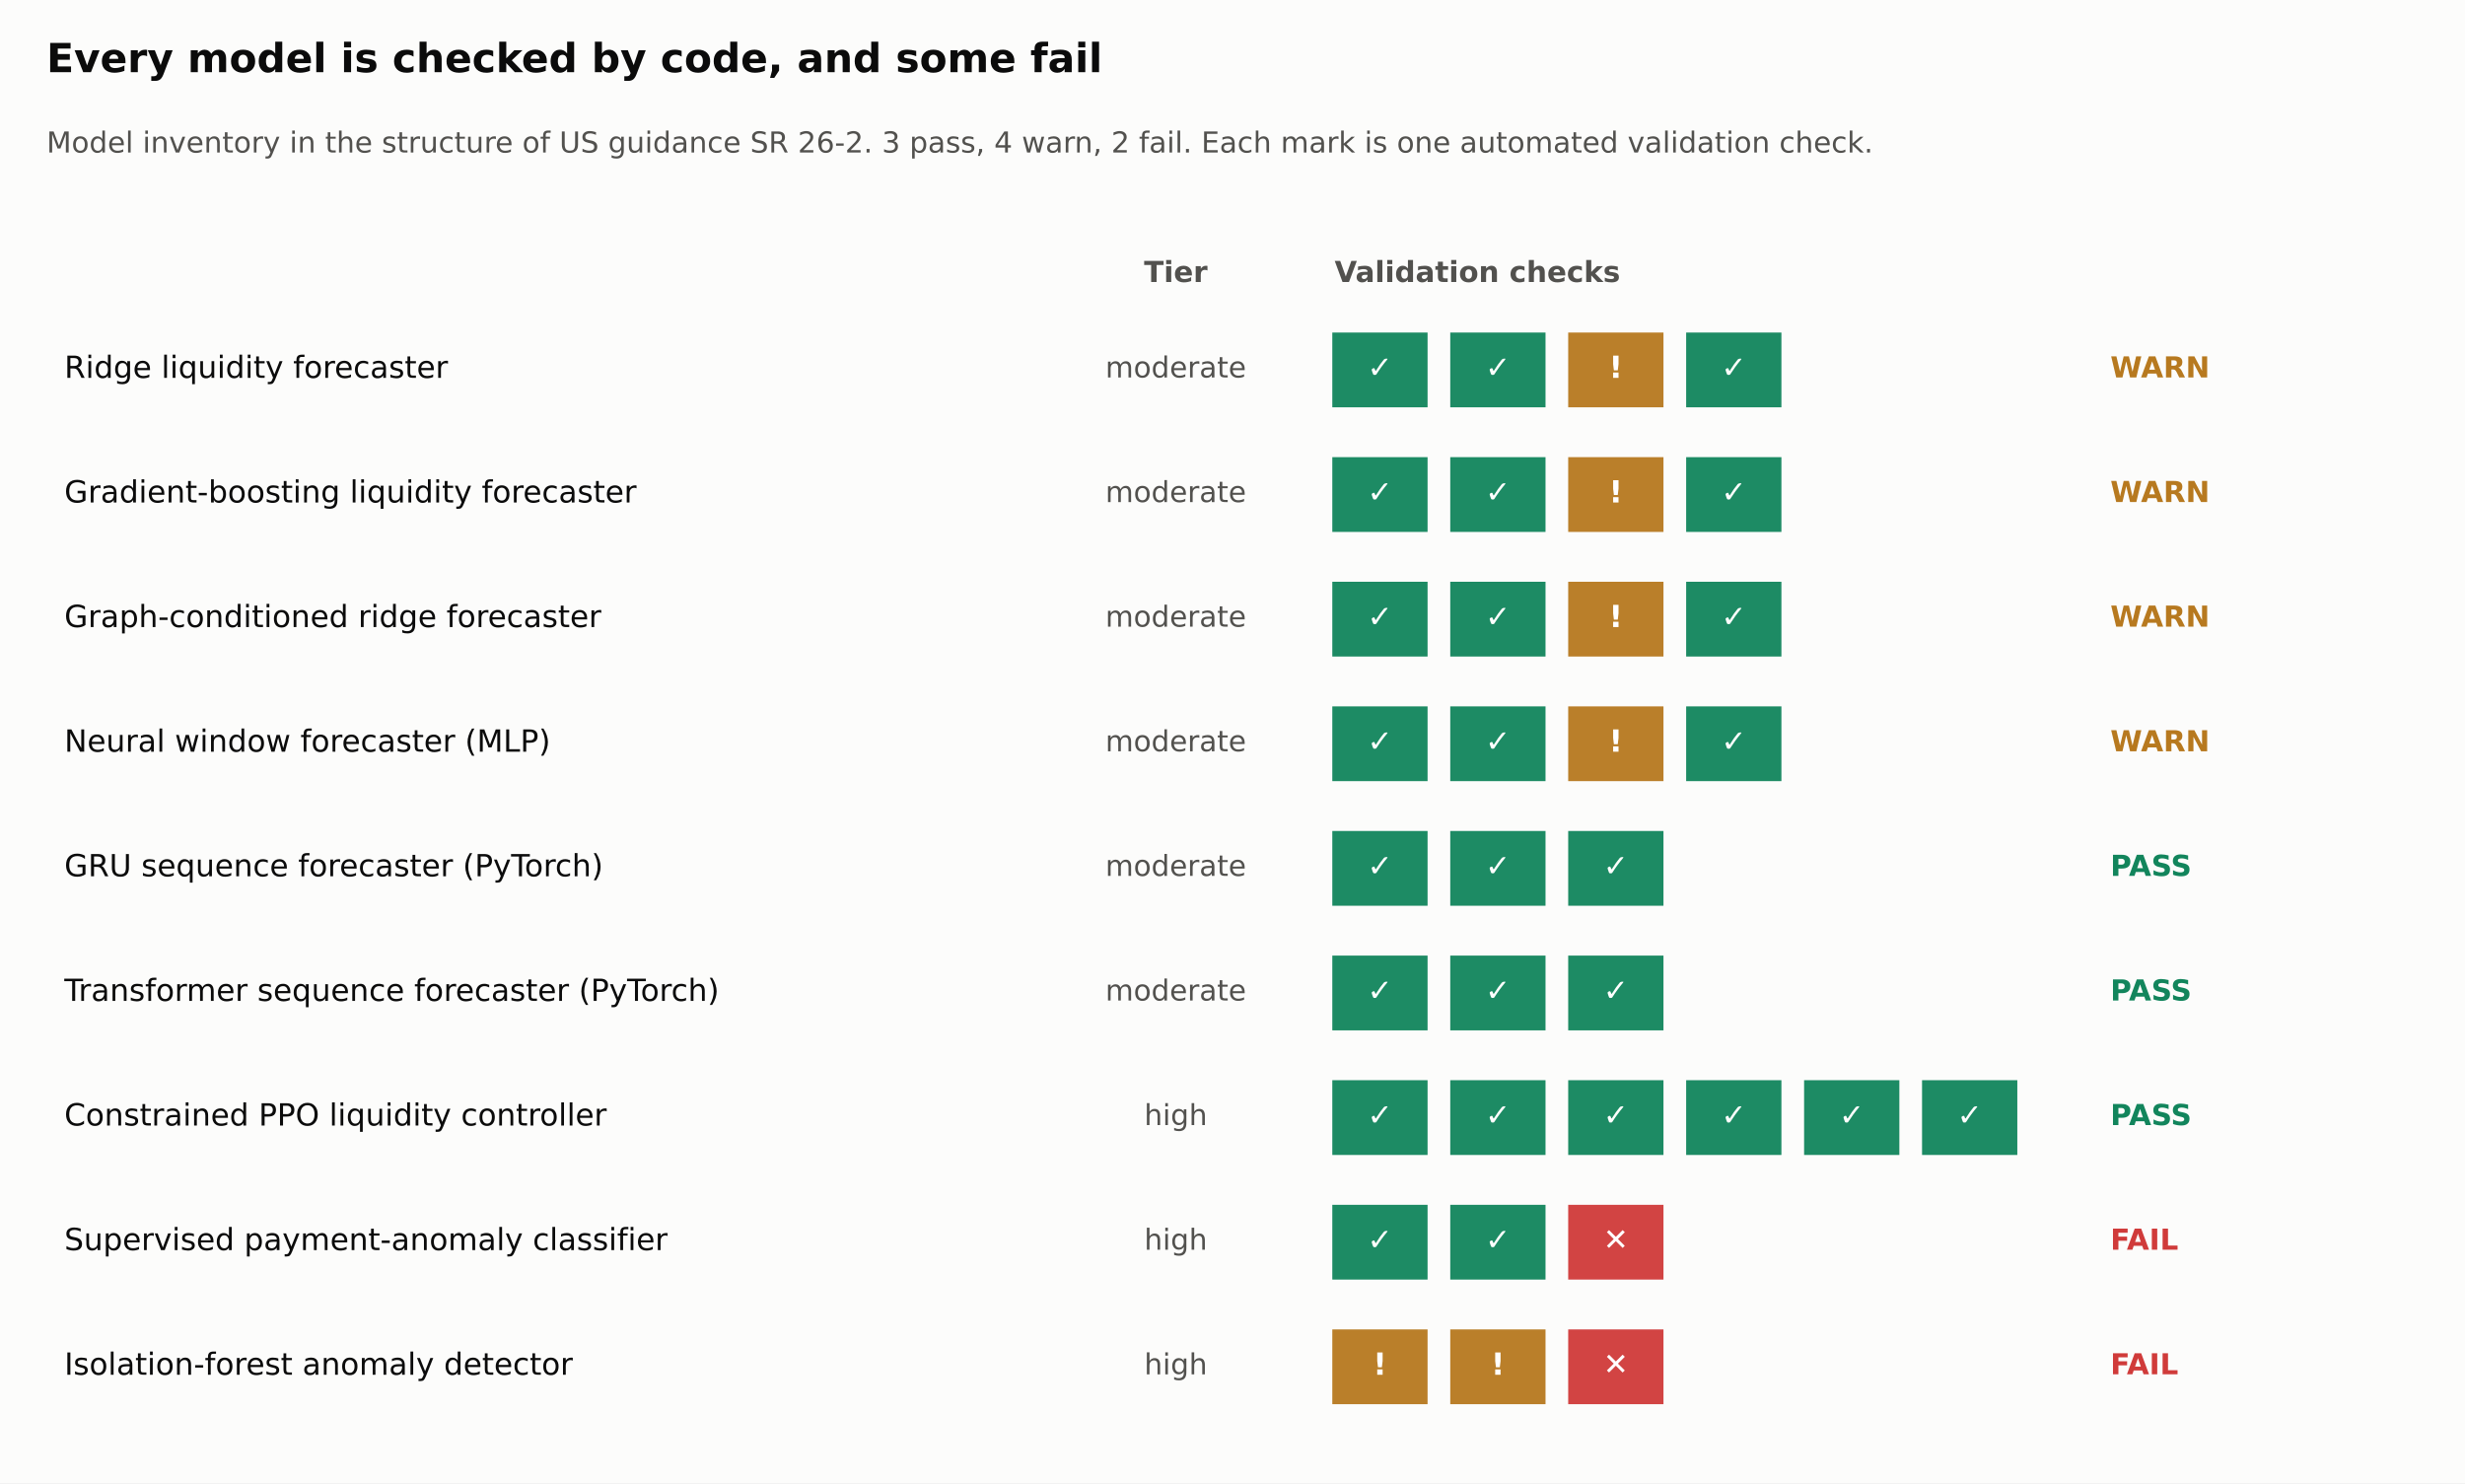
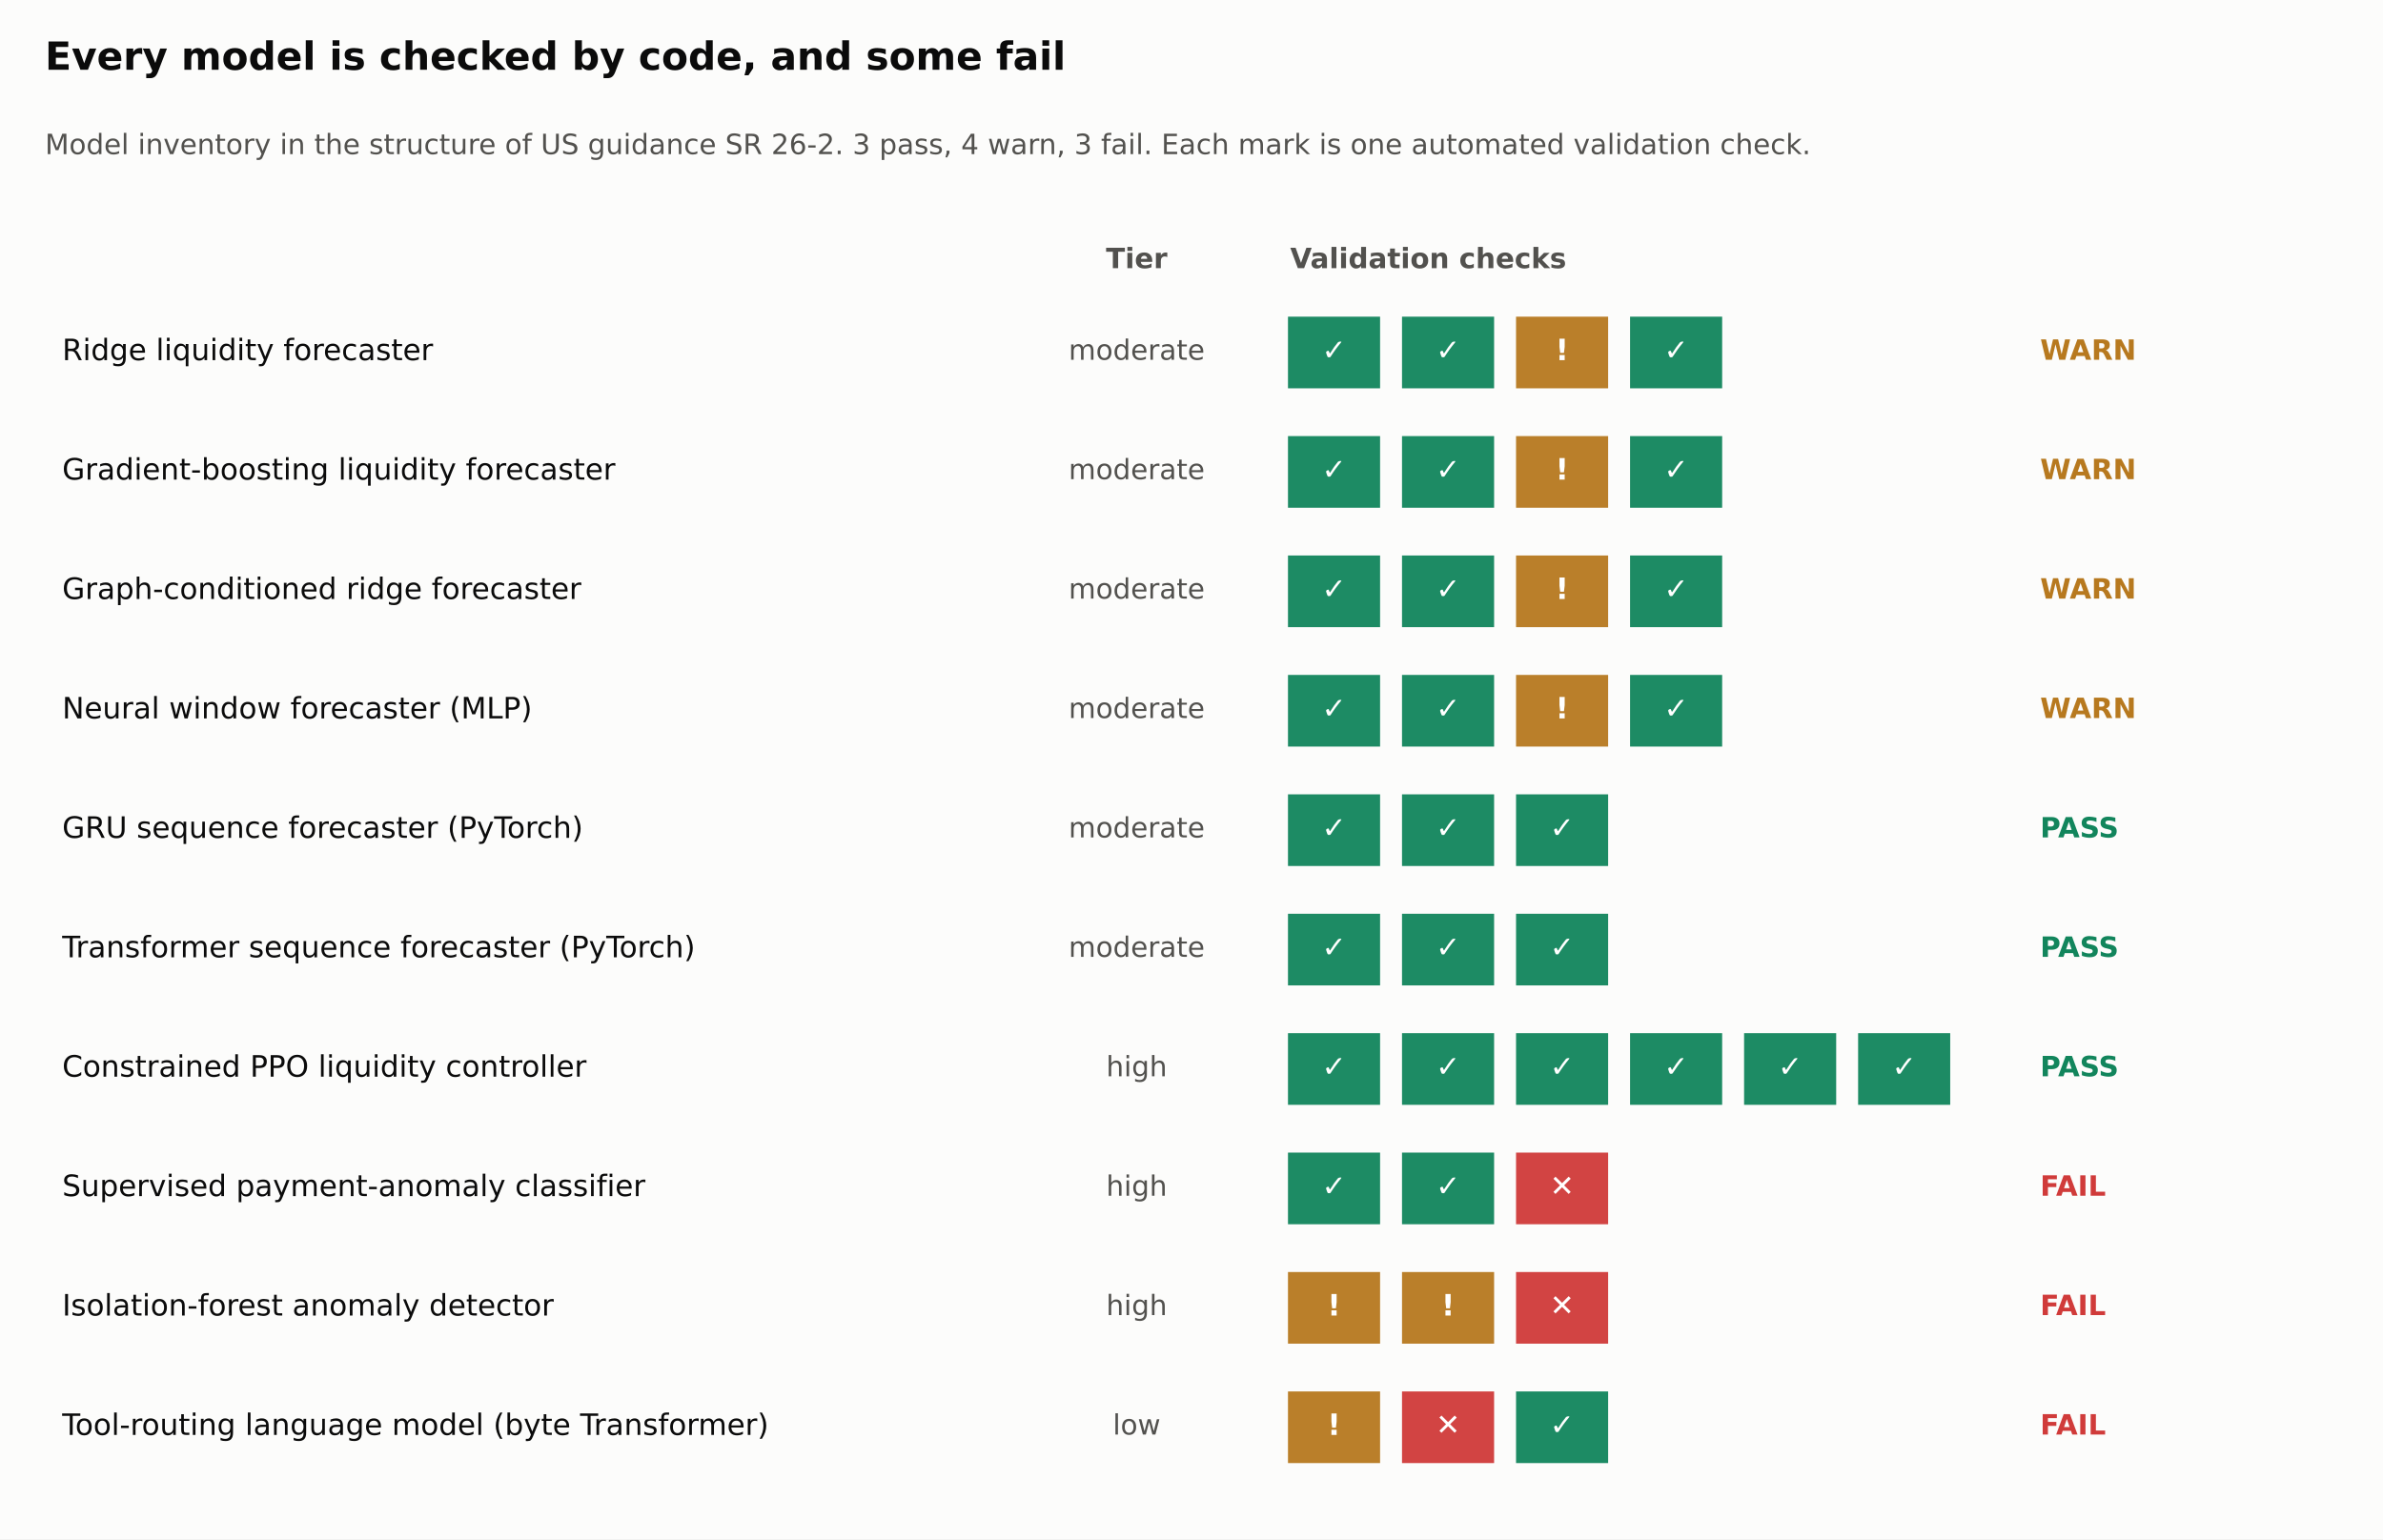
- <svg xmlns="http://www.w3.org/2000/svg" width="766.8pt" height="461.376pt" viewBox="0 0 766.8 461.376" version="1.1">
+ <svg xmlns="http://www.w3.org/2000/svg" width="766.8pt" height="495.396pt" viewBox="0 0 766.8 495.396" version="1.1">
  <defs>
    <style type="text/css">*{stroke-linejoin: round; stroke-linecap: butt}</style>
  </defs>
  <g id="figure_1">
    <g id="patch_1">
-       <path d="M 0 461.376  L 766.8 461.376  L 766.8 0  L 0 0  z " style="fill: #fcfcfb" />
+       <path d="M 0 495.396  L 766.8 495.396  L 766.8 0  L 0 0  z " style="fill: #fcfcfb" />
    </g>
    <g id="axes_1">
      <g id="patch_2">
-         <path d="M 12.96 448.416  L 753.84 448.416  L 753.84 72.432  L 12.96 72.432  z " style="fill: #fcfcfb" />
+         <path d="M 12.96 482.436  L 753.84 482.436  L 753.84 71.172  L 12.96 71.172  z " style="fill: #fcfcfb" />
      </g>
      <g id="matplotlib.axis_1" />
      <g id="matplotlib.axis_2" />
      <g id="patch_3">
-         <path d="M 414.446 126.698  L 444.082 126.698  L 444.082 103.441  L 414.446 103.441  z " clip-path="url(#pe5a7244920)" style="fill: #12855c; opacity: 0.95" />
+         <path d="M 414.446 124.982  L 444.082 124.982  L 444.082 101.921  L 414.446 101.921  z " clip-path="url(#pa72270aed4)" style="fill: #12855c; opacity: 0.95" />
      </g>
      <g id="patch_4">
-         <path d="M 451.138 126.698  L 480.773 126.698  L 480.773 103.441  L 451.138 103.441  z " clip-path="url(#pe5a7244920)" style="fill: #12855c; opacity: 0.95" />
+         <path d="M 451.138 124.982  L 480.773 124.982  L 480.773 101.921  L 451.138 101.921  z " clip-path="url(#pa72270aed4)" style="fill: #12855c; opacity: 0.95" />
      </g>
      <g id="patch_5">
-         <path d="M 487.829 126.698  L 517.464 126.698  L 517.464 103.441  L 487.829 103.441  z " clip-path="url(#pe5a7244920)" style="fill: #b7791f; opacity: 0.95" />
+         <path d="M 487.829 124.982  L 517.464 124.982  L 517.464 101.921  L 487.829 101.921  z " clip-path="url(#pa72270aed4)" style="fill: #b7791f; opacity: 0.95" />
      </g>
      <g id="patch_6">
-         <path d="M 524.52 126.698  L 554.155 126.698  L 554.155 103.441  L 524.52 103.441  z " clip-path="url(#pe5a7244920)" style="fill: #12855c; opacity: 0.95" />
+         <path d="M 524.52 124.982  L 554.155 124.982  L 554.155 101.921  L 524.52 101.921  z " clip-path="url(#pa72270aed4)" style="fill: #12855c; opacity: 0.95" />
      </g>
      <g id="patch_7">
-         <path d="M 414.446 165.459  L 444.082 165.459  L 444.082 142.202  L 414.446 142.202  z " clip-path="url(#pe5a7244920)" style="fill: #12855c; opacity: 0.95" />
+         <path d="M 414.446 163.418  L 444.082 163.418  L 444.082 140.357  L 414.446 140.357  z " clip-path="url(#pa72270aed4)" style="fill: #12855c; opacity: 0.95" />
      </g>
      <g id="patch_8">
-         <path d="M 451.138 165.459  L 480.773 165.459  L 480.773 142.202  L 451.138 142.202  z " clip-path="url(#pe5a7244920)" style="fill: #12855c; opacity: 0.95" />
+         <path d="M 451.138 163.418  L 480.773 163.418  L 480.773 140.357  L 451.138 140.357  z " clip-path="url(#pa72270aed4)" style="fill: #12855c; opacity: 0.95" />
      </g>
      <g id="patch_9">
-         <path d="M 487.829 165.459  L 517.464 165.459  L 517.464 142.202  L 487.829 142.202  z " clip-path="url(#pe5a7244920)" style="fill: #b7791f; opacity: 0.95" />
+         <path d="M 487.829 163.418  L 517.464 163.418  L 517.464 140.357  L 487.829 140.357  z " clip-path="url(#pa72270aed4)" style="fill: #b7791f; opacity: 0.95" />
      </g>
      <g id="patch_10">
-         <path d="M 524.52 165.459  L 554.155 165.459  L 554.155 142.202  L 524.52 142.202  z " clip-path="url(#pe5a7244920)" style="fill: #12855c; opacity: 0.95" />
+         <path d="M 524.52 163.418  L 554.155 163.418  L 554.155 140.357  L 524.52 140.357  z " clip-path="url(#pa72270aed4)" style="fill: #12855c; opacity: 0.95" />
      </g>
      <g id="patch_11">
-         <path d="M 414.446 204.22  L 444.082 204.22  L 444.082 180.963  L 414.446 180.963  z " clip-path="url(#pe5a7244920)" style="fill: #12855c; opacity: 0.95" />
+         <path d="M 414.446 201.854  L 444.082 201.854  L 444.082 178.792  L 414.446 178.792  z " clip-path="url(#pa72270aed4)" style="fill: #12855c; opacity: 0.95" />
      </g>
      <g id="patch_12">
-         <path d="M 451.138 204.22  L 480.773 204.22  L 480.773 180.963  L 451.138 180.963  z " clip-path="url(#pe5a7244920)" style="fill: #12855c; opacity: 0.95" />
+         <path d="M 451.138 201.854  L 480.773 201.854  L 480.773 178.792  L 451.138 178.792  z " clip-path="url(#pa72270aed4)" style="fill: #12855c; opacity: 0.95" />
      </g>
      <g id="patch_13">
-         <path d="M 487.829 204.22  L 517.464 204.22  L 517.464 180.963  L 487.829 180.963  z " clip-path="url(#pe5a7244920)" style="fill: #b7791f; opacity: 0.95" />
+         <path d="M 487.829 201.854  L 517.464 201.854  L 517.464 178.792  L 487.829 178.792  z " clip-path="url(#pa72270aed4)" style="fill: #b7791f; opacity: 0.95" />
      </g>
      <g id="patch_14">
-         <path d="M 524.52 204.22  L 554.155 204.22  L 554.155 180.963  L 524.52 180.963  z " clip-path="url(#pe5a7244920)" style="fill: #12855c; opacity: 0.95" />
+         <path d="M 524.52 201.854  L 554.155 201.854  L 554.155 178.792  L 524.52 178.792  z " clip-path="url(#pa72270aed4)" style="fill: #12855c; opacity: 0.95" />
      </g>
      <g id="patch_15">
-         <path d="M 414.446 242.981  L 444.082 242.981  L 444.082 219.725  L 414.446 219.725  z " clip-path="url(#pe5a7244920)" style="fill: #12855c; opacity: 0.95" />
+         <path d="M 414.446 240.29  L 444.082 240.29  L 444.082 217.228  L 414.446 217.228  z " clip-path="url(#pa72270aed4)" style="fill: #12855c; opacity: 0.95" />
      </g>
      <g id="patch_16">
-         <path d="M 451.138 242.981  L 480.773 242.981  L 480.773 219.725  L 451.138 219.725  z " clip-path="url(#pe5a7244920)" style="fill: #12855c; opacity: 0.95" />
+         <path d="M 451.138 240.29  L 480.773 240.29  L 480.773 217.228  L 451.138 217.228  z " clip-path="url(#pa72270aed4)" style="fill: #12855c; opacity: 0.95" />
      </g>
      <g id="patch_17">
-         <path d="M 487.829 242.981  L 517.464 242.981  L 517.464 219.725  L 487.829 219.725  z " clip-path="url(#pe5a7244920)" style="fill: #b7791f; opacity: 0.95" />
+         <path d="M 487.829 240.29  L 517.464 240.29  L 517.464 217.228  L 487.829 217.228  z " clip-path="url(#pa72270aed4)" style="fill: #b7791f; opacity: 0.95" />
      </g>
      <g id="patch_18">
-         <path d="M 524.52 242.981  L 554.155 242.981  L 554.155 219.725  L 524.52 219.725  z " clip-path="url(#pe5a7244920)" style="fill: #12855c; opacity: 0.95" />
+         <path d="M 524.52 240.29  L 554.155 240.29  L 554.155 217.228  L 524.52 217.228  z " clip-path="url(#pa72270aed4)" style="fill: #12855c; opacity: 0.95" />
      </g>
      <g id="patch_19">
-         <path d="M 414.446 281.743  L 444.082 281.743  L 444.082 258.486  L 414.446 258.486  z " clip-path="url(#pe5a7244920)" style="fill: #12855c; opacity: 0.95" />
+         <path d="M 414.446 278.726  L 444.082 278.726  L 444.082 255.664  L 414.446 255.664  z " clip-path="url(#pa72270aed4)" style="fill: #12855c; opacity: 0.95" />
      </g>
      <g id="patch_20">
-         <path d="M 451.138 281.743  L 480.773 281.743  L 480.773 258.486  L 451.138 258.486  z " clip-path="url(#pe5a7244920)" style="fill: #12855c; opacity: 0.95" />
+         <path d="M 451.138 278.726  L 480.773 278.726  L 480.773 255.664  L 451.138 255.664  z " clip-path="url(#pa72270aed4)" style="fill: #12855c; opacity: 0.95" />
      </g>
      <g id="patch_21">
-         <path d="M 487.829 281.743  L 517.464 281.743  L 517.464 258.486  L 487.829 258.486  z " clip-path="url(#pe5a7244920)" style="fill: #12855c; opacity: 0.95" />
+         <path d="M 487.829 278.726  L 517.464 278.726  L 517.464 255.664  L 487.829 255.664  z " clip-path="url(#pa72270aed4)" style="fill: #12855c; opacity: 0.95" />
      </g>
      <g id="patch_22">
-         <path d="M 414.446 320.504  L 444.082 320.504  L 444.082 297.247  L 414.446 297.247  z " clip-path="url(#pe5a7244920)" style="fill: #12855c; opacity: 0.95" />
+         <path d="M 414.446 317.162  L 444.082 317.162  L 444.082 294.1  L 414.446 294.1  z " clip-path="url(#pa72270aed4)" style="fill: #12855c; opacity: 0.95" />
      </g>
      <g id="patch_23">
-         <path d="M 451.138 320.504  L 480.773 320.504  L 480.773 297.247  L 451.138 297.247  z " clip-path="url(#pe5a7244920)" style="fill: #12855c; opacity: 0.95" />
+         <path d="M 451.138 317.162  L 480.773 317.162  L 480.773 294.1  L 451.138 294.1  z " clip-path="url(#pa72270aed4)" style="fill: #12855c; opacity: 0.95" />
      </g>
      <g id="patch_24">
-         <path d="M 487.829 320.504  L 517.464 320.504  L 517.464 297.247  L 487.829 297.247  z " clip-path="url(#pe5a7244920)" style="fill: #12855c; opacity: 0.95" />
+         <path d="M 487.829 317.162  L 517.464 317.162  L 517.464 294.1  L 487.829 294.1  z " clip-path="url(#pa72270aed4)" style="fill: #12855c; opacity: 0.95" />
      </g>
      <g id="patch_25">
-         <path d="M 414.446 359.265  L 444.082 359.265  L 444.082 336.008  L 414.446 336.008  z " clip-path="url(#pe5a7244920)" style="fill: #12855c; opacity: 0.95" />
+         <path d="M 414.446 355.598  L 444.082 355.598  L 444.082 332.536  L 414.446 332.536  z " clip-path="url(#pa72270aed4)" style="fill: #12855c; opacity: 0.95" />
      </g>
      <g id="patch_26">
-         <path d="M 451.138 359.265  L 480.773 359.265  L 480.773 336.008  L 451.138 336.008  z " clip-path="url(#pe5a7244920)" style="fill: #12855c; opacity: 0.95" />
+         <path d="M 451.138 355.598  L 480.773 355.598  L 480.773 332.536  L 451.138 332.536  z " clip-path="url(#pa72270aed4)" style="fill: #12855c; opacity: 0.95" />
      </g>
      <g id="patch_27">
-         <path d="M 487.829 359.265  L 517.464 359.265  L 517.464 336.008  L 487.829 336.008  z " clip-path="url(#pe5a7244920)" style="fill: #12855c; opacity: 0.95" />
+         <path d="M 487.829 355.598  L 517.464 355.598  L 517.464 332.536  L 487.829 332.536  z " clip-path="url(#pa72270aed4)" style="fill: #12855c; opacity: 0.95" />
      </g>
      <g id="patch_28">
-         <path d="M 524.52 359.265  L 554.155 359.265  L 554.155 336.008  L 524.52 336.008  z " clip-path="url(#pe5a7244920)" style="fill: #12855c; opacity: 0.95" />
+         <path d="M 524.52 355.598  L 554.155 355.598  L 554.155 332.536  L 524.52 332.536  z " clip-path="url(#pa72270aed4)" style="fill: #12855c; opacity: 0.95" />
      </g>
      <g id="patch_29">
-         <path d="M 561.211 359.265  L 590.846 359.265  L 590.846 336.008  L 561.211 336.008  z " clip-path="url(#pe5a7244920)" style="fill: #12855c; opacity: 0.95" />
+         <path d="M 561.211 355.598  L 590.846 355.598  L 590.846 332.536  L 561.211 332.536  z " clip-path="url(#pa72270aed4)" style="fill: #12855c; opacity: 0.95" />
      </g>
      <g id="patch_30">
-         <path d="M 597.902 359.265  L 627.538 359.265  L 627.538 336.008  L 597.902 336.008  z " clip-path="url(#pe5a7244920)" style="fill: #12855c; opacity: 0.95" />
+         <path d="M 597.902 355.598  L 627.538 355.598  L 627.538 332.536  L 597.902 332.536  z " clip-path="url(#pa72270aed4)" style="fill: #12855c; opacity: 0.95" />
      </g>
      <g id="patch_31">
-         <path d="M 414.446 398.026  L 444.082 398.026  L 444.082 374.77  L 414.446 374.77  z " clip-path="url(#pe5a7244920)" style="fill: #12855c; opacity: 0.95" />
+         <path d="M 414.446 394.033  L 444.082 394.033  L 444.082 370.972  L 414.446 370.972  z " clip-path="url(#pa72270aed4)" style="fill: #12855c; opacity: 0.95" />
      </g>
      <g id="patch_32">
-         <path d="M 451.138 398.026  L 480.773 398.026  L 480.773 374.77  L 451.138 374.77  z " clip-path="url(#pe5a7244920)" style="fill: #12855c; opacity: 0.95" />
+         <path d="M 451.138 394.033  L 480.773 394.033  L 480.773 370.972  L 451.138 370.972  z " clip-path="url(#pa72270aed4)" style="fill: #12855c; opacity: 0.95" />
      </g>
      <g id="patch_33">
-         <path d="M 487.829 398.026  L 517.464 398.026  L 517.464 374.77  L 487.829 374.77  z " clip-path="url(#pe5a7244920)" style="fill: #d03b3a; opacity: 0.95" />
+         <path d="M 487.829 394.033  L 517.464 394.033  L 517.464 370.972  L 487.829 370.972  z " clip-path="url(#pa72270aed4)" style="fill: #d03b3a; opacity: 0.95" />
      </g>
      <g id="patch_34">
-         <path d="M 414.446 436.788  L 444.082 436.788  L 444.082 413.531  L 414.446 413.531  z " clip-path="url(#pe5a7244920)" style="fill: #b7791f; opacity: 0.95" />
+         <path d="M 414.446 432.469  L 444.082 432.469  L 444.082 409.408  L 414.446 409.408  z " clip-path="url(#pa72270aed4)" style="fill: #b7791f; opacity: 0.95" />
      </g>
      <g id="patch_35">
-         <path d="M 451.138 436.788  L 480.773 436.788  L 480.773 413.531  L 451.138 413.531  z " clip-path="url(#pe5a7244920)" style="fill: #b7791f; opacity: 0.95" />
+         <path d="M 451.138 432.469  L 480.773 432.469  L 480.773 409.408  L 451.138 409.408  z " clip-path="url(#pa72270aed4)" style="fill: #b7791f; opacity: 0.95" />
      </g>
      <g id="patch_36">
-         <path d="M 487.829 436.788  L 517.464 436.788  L 517.464 413.531  L 487.829 413.531  z " clip-path="url(#pe5a7244920)" style="fill: #d03b3a; opacity: 0.95" />
+         <path d="M 487.829 432.469  L 517.464 432.469  L 517.464 409.408  L 487.829 409.408  z " clip-path="url(#pa72270aed4)" style="fill: #d03b3a; opacity: 0.95" />
+       </g>
+       <g id="patch_37">
+         <path d="M 414.446 470.905  L 444.082 470.905  L 444.082 447.844  L 414.446 447.844  z " clip-path="url(#pa72270aed4)" style="fill: #b7791f; opacity: 0.95" />
+       </g>
+       <g id="patch_38">
+         <path d="M 451.138 470.905  L 480.773 470.905  L 480.773 447.844  L 451.138 447.844  z " clip-path="url(#pa72270aed4)" style="fill: #d03b3a; opacity: 0.95" />
+       </g>
+       <g id="patch_39">
+         <path d="M 487.829 470.905  L 517.464 470.905  L 517.464 447.844  L 487.829 447.844  z " clip-path="url(#pa72270aed4)" style="fill: #12855c; opacity: 0.95" />
      </g>
      <g id="text_1">
-         <text style="font-size: 9.5px; font-family: 'DejaVu Sans'; text-anchor: start; fill: #0b0b0b" x="20.016" y="117.538" transform="rotate(-0 20.016 117.5375)">Ridge liquidity forecaster</text>
+         <text style="font-size: 9.5px; font-family: 'DejaVu Sans'; text-anchor: start; fill: #0b0b0b" x="20.016" y="115.92" transform="rotate(-0 20.016 115.9196)">Ridge liquidity forecaster</text>
      </g>
      <g id="text_2">
-         <text style="font-size: 9px; font-family: 'DejaVu Sans'; text-anchor: middle; fill: #52514e" x="365.76" y="117.408" transform="rotate(-0 365.76 117.4076)">moderate</text>
+         <text style="font-size: 9px; font-family: 'DejaVu Sans'; text-anchor: middle; fill: #52514e" x="365.76" y="115.79" transform="rotate(-0 365.76 115.7897)">moderate</text>
      </g>
      <g id="text_3">
-         <text style="font-weight: 700; font-size: 9.5px; font-family: 'DejaVu Sans'; text-anchor: middle; fill: #ffffff" x="429.264" y="117.537" transform="rotate(-0 429.264 117.5371)">✓</text>
+         <text style="font-weight: 700; font-size: 9.5px; font-family: 'DejaVu Sans'; text-anchor: middle; fill: #ffffff" x="429.264" y="115.919" transform="rotate(-0 429.264 115.9193)">✓</text>
      </g>
      <g id="text_4">
-         <text style="font-weight: 700; font-size: 9.5px; font-family: 'DejaVu Sans'; text-anchor: middle; fill: #ffffff" x="465.955" y="117.537" transform="rotate(-0 465.9552 117.5371)">✓</text>
+         <text style="font-weight: 700; font-size: 9.5px; font-family: 'DejaVu Sans'; text-anchor: middle; fill: #ffffff" x="465.955" y="115.919" transform="rotate(-0 465.9552 115.9193)">✓</text>
      </g>
      <g id="text_5">
-         <text style="font-weight: 700; font-size: 9.5px; font-family: 'DejaVu Sans'; text-anchor: middle; fill: #ffffff" x="502.646" y="117.537" transform="rotate(-0 502.6464 117.5371)">!</text>
+         <text style="font-weight: 700; font-size: 9.5px; font-family: 'DejaVu Sans'; text-anchor: middle; fill: #ffffff" x="502.646" y="115.919" transform="rotate(-0 502.6464 115.9193)">!</text>
      </g>
      <g id="text_6">
-         <text style="font-weight: 700; font-size: 9.5px; font-family: 'DejaVu Sans'; text-anchor: middle; fill: #ffffff" x="539.338" y="117.537" transform="rotate(-0 539.3376 117.5371)">✓</text>
+         <text style="font-weight: 700; font-size: 9.5px; font-family: 'DejaVu Sans'; text-anchor: middle; fill: #ffffff" x="539.338" y="115.919" transform="rotate(-0 539.3376 115.9193)">✓</text>
      </g>
      <g id="text_7">
-         <text style="font-weight: 700; font-size: 9px; font-family: 'DejaVu Sans'; text-anchor: start; fill: #b7791f" x="656.467" y="117.407" transform="rotate(-0 656.4672 117.4073)">WARN</text>
+         <text style="font-weight: 700; font-size: 9px; font-family: 'DejaVu Sans'; text-anchor: start; fill: #b7791f" x="656.467" y="115.789" transform="rotate(-0 656.4672 115.7894)">WARN</text>
      </g>
      <g id="text_8">
-         <text style="font-size: 9.5px; font-family: 'DejaVu Sans'; text-anchor: start; fill: #0b0b0b" x="20.016" y="156.299" transform="rotate(-0 20.016 156.2987)">Gradient-boosting liquidity forecaster</text>
+         <text style="font-size: 9.5px; font-family: 'DejaVu Sans'; text-anchor: start; fill: #0b0b0b" x="20.016" y="154.356" transform="rotate(-0 20.016 154.3555)">Gradient-boosting liquidity forecaster</text>
      </g>
      <g id="text_9">
-         <text style="font-size: 9px; font-family: 'DejaVu Sans'; text-anchor: middle; fill: #52514e" x="365.76" y="156.169" transform="rotate(-0 365.76 156.1688)">moderate</text>
+         <text style="font-size: 9px; font-family: 'DejaVu Sans'; text-anchor: middle; fill: #52514e" x="365.76" y="154.226" transform="rotate(-0 365.76 154.2256)">moderate</text>
      </g>
      <g id="text_10">
-         <text style="font-weight: 700; font-size: 9.5px; font-family: 'DejaVu Sans'; text-anchor: middle; fill: #ffffff" x="429.264" y="156.298" transform="rotate(-0 429.264 156.2984)">✓</text>
+         <text style="font-weight: 700; font-size: 9.5px; font-family: 'DejaVu Sans'; text-anchor: middle; fill: #ffffff" x="429.264" y="154.355" transform="rotate(-0 429.264 154.3551)">✓</text>
      </g>
      <g id="text_11">
-         <text style="font-weight: 700; font-size: 9.5px; font-family: 'DejaVu Sans'; text-anchor: middle; fill: #ffffff" x="465.955" y="156.298" transform="rotate(-0 465.9552 156.2984)">✓</text>
+         <text style="font-weight: 700; font-size: 9.5px; font-family: 'DejaVu Sans'; text-anchor: middle; fill: #ffffff" x="465.955" y="154.355" transform="rotate(-0 465.9552 154.3551)">✓</text>
      </g>
      <g id="text_12">
-         <text style="font-weight: 700; font-size: 9.5px; font-family: 'DejaVu Sans'; text-anchor: middle; fill: #ffffff" x="502.646" y="156.298" transform="rotate(-0 502.6464 156.2984)">!</text>
+         <text style="font-weight: 700; font-size: 9.5px; font-family: 'DejaVu Sans'; text-anchor: middle; fill: #ffffff" x="502.646" y="154.355" transform="rotate(-0 502.6464 154.3551)">!</text>
      </g>
      <g id="text_13">
-         <text style="font-weight: 700; font-size: 9.5px; font-family: 'DejaVu Sans'; text-anchor: middle; fill: #ffffff" x="539.338" y="156.298" transform="rotate(-0 539.3376 156.2984)">✓</text>
+         <text style="font-weight: 700; font-size: 9.5px; font-family: 'DejaVu Sans'; text-anchor: middle; fill: #ffffff" x="539.338" y="154.355" transform="rotate(-0 539.3376 154.3551)">✓</text>
      </g>
      <g id="text_14">
-         <text style="font-weight: 700; font-size: 9px; font-family: 'DejaVu Sans'; text-anchor: start; fill: #b7791f" x="656.467" y="156.168" transform="rotate(-0 656.4672 156.1685)">WARN</text>
+         <text style="font-weight: 700; font-size: 9px; font-family: 'DejaVu Sans'; text-anchor: start; fill: #b7791f" x="656.467" y="154.225" transform="rotate(-0 656.4672 154.2253)">WARN</text>
      </g>
      <g id="text_15">
-         <text style="font-size: 9.5px; font-family: 'DejaVu Sans'; text-anchor: start; fill: #0b0b0b" x="20.016" y="195.06" transform="rotate(-0 20.016 195.06)">Graph-conditioned ridge forecaster</text>
+         <text style="font-size: 9.5px; font-family: 'DejaVu Sans'; text-anchor: start; fill: #0b0b0b" x="20.016" y="192.791" transform="rotate(-0 20.016 192.7914)">Graph-conditioned ridge forecaster</text>
      </g>
      <g id="text_16">
-         <text style="font-size: 9px; font-family: 'DejaVu Sans'; text-anchor: middle; fill: #52514e" x="365.76" y="194.93" transform="rotate(-0 365.76 194.9301)">moderate</text>
+         <text style="font-size: 9px; font-family: 'DejaVu Sans'; text-anchor: middle; fill: #52514e" x="365.76" y="192.661" transform="rotate(-0 365.76 192.6615)">moderate</text>
      </g>
      <g id="text_17">
-         <text style="font-weight: 700; font-size: 9.5px; font-family: 'DejaVu Sans'; text-anchor: middle; fill: #ffffff" x="429.264" y="195.06" transform="rotate(-0 429.264 195.0596)">✓</text>
+         <text style="font-weight: 700; font-size: 9.5px; font-family: 'DejaVu Sans'; text-anchor: middle; fill: #ffffff" x="429.264" y="192.791" transform="rotate(-0 429.264 192.791)">✓</text>
      </g>
      <g id="text_18">
-         <text style="font-weight: 700; font-size: 9.5px; font-family: 'DejaVu Sans'; text-anchor: middle; fill: #ffffff" x="465.955" y="195.06" transform="rotate(-0 465.9552 195.0596)">✓</text>
+         <text style="font-weight: 700; font-size: 9.5px; font-family: 'DejaVu Sans'; text-anchor: middle; fill: #ffffff" x="465.955" y="192.791" transform="rotate(-0 465.9552 192.791)">✓</text>
      </g>
      <g id="text_19">
-         <text style="font-weight: 700; font-size: 9.5px; font-family: 'DejaVu Sans'; text-anchor: middle; fill: #ffffff" x="502.646" y="195.06" transform="rotate(-0 502.6464 195.0596)">!</text>
+         <text style="font-weight: 700; font-size: 9.5px; font-family: 'DejaVu Sans'; text-anchor: middle; fill: #ffffff" x="502.646" y="192.791" transform="rotate(-0 502.6464 192.791)">!</text>
      </g>
      <g id="text_20">
-         <text style="font-weight: 700; font-size: 9.5px; font-family: 'DejaVu Sans'; text-anchor: middle; fill: #ffffff" x="539.338" y="195.06" transform="rotate(-0 539.3376 195.0596)">✓</text>
+         <text style="font-weight: 700; font-size: 9.5px; font-family: 'DejaVu Sans'; text-anchor: middle; fill: #ffffff" x="539.338" y="192.791" transform="rotate(-0 539.3376 192.791)">✓</text>
      </g>
      <g id="text_21">
-         <text style="font-weight: 700; font-size: 9px; font-family: 'DejaVu Sans'; text-anchor: start; fill: #b7791f" x="656.467" y="194.93" transform="rotate(-0 656.4672 194.9297)">WARN</text>
+         <text style="font-weight: 700; font-size: 9px; font-family: 'DejaVu Sans'; text-anchor: start; fill: #b7791f" x="656.467" y="192.661" transform="rotate(-0 656.4672 192.6611)">WARN</text>
      </g>
      <g id="text_22">
-         <text style="font-size: 9.5px; font-family: 'DejaVu Sans'; text-anchor: start; fill: #0b0b0b" x="20.016" y="233.821" transform="rotate(-0 20.016 233.8212)">Neural window forecaster (MLP)</text>
+         <text style="font-size: 9.5px; font-family: 'DejaVu Sans'; text-anchor: start; fill: #0b0b0b" x="20.016" y="231.227" transform="rotate(-0 20.016 231.2273)">Neural window forecaster (MLP)</text>
      </g>
      <g id="text_23">
-         <text style="font-size: 9px; font-family: 'DejaVu Sans'; text-anchor: middle; fill: #52514e" x="365.76" y="233.691" transform="rotate(-0 365.76 233.6913)">moderate</text>
+         <text style="font-size: 9px; font-family: 'DejaVu Sans'; text-anchor: middle; fill: #52514e" x="365.76" y="231.097" transform="rotate(-0 365.76 231.0974)">moderate</text>
      </g>
      <g id="text_24">
-         <text style="font-weight: 700; font-size: 9.5px; font-family: 'DejaVu Sans'; text-anchor: middle; fill: #ffffff" x="429.264" y="233.821" transform="rotate(-0 429.264 233.8208)">✓</text>
+         <text style="font-weight: 700; font-size: 9.5px; font-family: 'DejaVu Sans'; text-anchor: middle; fill: #ffffff" x="429.264" y="231.227" transform="rotate(-0 429.264 231.2269)">✓</text>
      </g>
      <g id="text_25">
-         <text style="font-weight: 700; font-size: 9.5px; font-family: 'DejaVu Sans'; text-anchor: middle; fill: #ffffff" x="465.955" y="233.821" transform="rotate(-0 465.9552 233.8208)">✓</text>
+         <text style="font-weight: 700; font-size: 9.5px; font-family: 'DejaVu Sans'; text-anchor: middle; fill: #ffffff" x="465.955" y="231.227" transform="rotate(-0 465.9552 231.2269)">✓</text>
      </g>
      <g id="text_26">
-         <text style="font-weight: 700; font-size: 9.5px; font-family: 'DejaVu Sans'; text-anchor: middle; fill: #ffffff" x="502.646" y="233.821" transform="rotate(-0 502.6464 233.8208)">!</text>
+         <text style="font-weight: 700; font-size: 9.5px; font-family: 'DejaVu Sans'; text-anchor: middle; fill: #ffffff" x="502.646" y="231.227" transform="rotate(-0 502.6464 231.2269)">!</text>
      </g>
      <g id="text_27">
-         <text style="font-weight: 700; font-size: 9.5px; font-family: 'DejaVu Sans'; text-anchor: middle; fill: #ffffff" x="539.338" y="233.821" transform="rotate(-0 539.3376 233.8208)">✓</text>
+         <text style="font-weight: 700; font-size: 9.5px; font-family: 'DejaVu Sans'; text-anchor: middle; fill: #ffffff" x="539.338" y="231.227" transform="rotate(-0 539.3376 231.2269)">✓</text>
      </g>
      <g id="text_28">
-         <text style="font-weight: 700; font-size: 9px; font-family: 'DejaVu Sans'; text-anchor: start; fill: #b7791f" x="656.467" y="233.691" transform="rotate(-0 656.4672 233.691)">WARN</text>
+         <text style="font-weight: 700; font-size: 9px; font-family: 'DejaVu Sans'; text-anchor: start; fill: #b7791f" x="656.467" y="231.097" transform="rotate(-0 656.4672 231.097)">WARN</text>
      </g>
      <g id="text_29">
-         <text style="font-size: 9.5px; font-family: 'DejaVu Sans'; text-anchor: start; fill: #0b0b0b" x="20.016" y="272.582" transform="rotate(-0 20.016 272.5825)">GRU sequence forecaster (PyTorch)</text>
+         <text style="font-size: 9.5px; font-family: 'DejaVu Sans'; text-anchor: start; fill: #0b0b0b" x="20.016" y="269.663" transform="rotate(-0 20.016 269.6632)">GRU sequence forecaster (PyTorch)</text>
      </g>
      <g id="text_30">
-         <text style="font-size: 9px; font-family: 'DejaVu Sans'; text-anchor: middle; fill: #52514e" x="365.76" y="272.453" transform="rotate(-0 365.76 272.4526)">moderate</text>
+         <text style="font-size: 9px; font-family: 'DejaVu Sans'; text-anchor: middle; fill: #52514e" x="365.76" y="269.533" transform="rotate(-0 365.76 269.5333)">moderate</text>
      </g>
      <g id="text_31">
-         <text style="font-weight: 700; font-size: 9.5px; font-family: 'DejaVu Sans'; text-anchor: middle; fill: #ffffff" x="429.264" y="272.582" transform="rotate(-0 429.264 272.5821)">✓</text>
+         <text style="font-weight: 700; font-size: 9.5px; font-family: 'DejaVu Sans'; text-anchor: middle; fill: #ffffff" x="429.264" y="269.663" transform="rotate(-0 429.264 269.6628)">✓</text>
      </g>
      <g id="text_32">
-         <text style="font-weight: 700; font-size: 9.5px; font-family: 'DejaVu Sans'; text-anchor: middle; fill: #ffffff" x="465.955" y="272.582" transform="rotate(-0 465.9552 272.5821)">✓</text>
+         <text style="font-weight: 700; font-size: 9.5px; font-family: 'DejaVu Sans'; text-anchor: middle; fill: #ffffff" x="465.955" y="269.663" transform="rotate(-0 465.9552 269.6628)">✓</text>
      </g>
      <g id="text_33">
-         <text style="font-weight: 700; font-size: 9.5px; font-family: 'DejaVu Sans'; text-anchor: middle; fill: #ffffff" x="502.646" y="272.582" transform="rotate(-0 502.6464 272.5821)">✓</text>
+         <text style="font-weight: 700; font-size: 9.5px; font-family: 'DejaVu Sans'; text-anchor: middle; fill: #ffffff" x="502.646" y="269.663" transform="rotate(-0 502.6464 269.6628)">✓</text>
      </g>
      <g id="text_34">
-         <text style="font-weight: 700; font-size: 9px; font-family: 'DejaVu Sans'; text-anchor: start; fill: #12855c" x="656.467" y="272.452" transform="rotate(-0 656.4672 272.4522)">PASS</text>
+         <text style="font-weight: 700; font-size: 9px; font-family: 'DejaVu Sans'; text-anchor: start; fill: #12855c" x="656.467" y="269.533" transform="rotate(-0 656.4672 269.5329)">PASS</text>
      </g>
      <g id="text_35">
-         <text style="font-size: 9.5px; font-family: 'DejaVu Sans'; text-anchor: start; fill: #0b0b0b" x="20.016" y="311.344" transform="rotate(-0 20.016 311.3437)">Transformer sequence forecaster (PyTorch)</text>
+         <text style="font-size: 9.5px; font-family: 'DejaVu Sans'; text-anchor: start; fill: #0b0b0b" x="20.016" y="308.099" transform="rotate(-0 20.016 308.0991)">Transformer sequence forecaster (PyTorch)</text>
      </g>
      <g id="text_36">
-         <text style="font-size: 9px; font-family: 'DejaVu Sans'; text-anchor: middle; fill: #52514e" x="365.76" y="311.214" transform="rotate(-0 365.76 311.2138)">moderate</text>
+         <text style="font-size: 9px; font-family: 'DejaVu Sans'; text-anchor: middle; fill: #52514e" x="365.76" y="307.969" transform="rotate(-0 365.76 307.9692)">moderate</text>
      </g>
      <g id="text_37">
-         <text style="font-weight: 700; font-size: 9.5px; font-family: 'DejaVu Sans'; text-anchor: middle; fill: #ffffff" x="429.264" y="311.343" transform="rotate(-0 429.264 311.3433)">✓</text>
+         <text style="font-weight: 700; font-size: 9.5px; font-family: 'DejaVu Sans'; text-anchor: middle; fill: #ffffff" x="429.264" y="308.099" transform="rotate(-0 429.264 308.0987)">✓</text>
      </g>
      <g id="text_38">
-         <text style="font-weight: 700; font-size: 9.5px; font-family: 'DejaVu Sans'; text-anchor: middle; fill: #ffffff" x="465.955" y="311.343" transform="rotate(-0 465.9552 311.3433)">✓</text>
+         <text style="font-weight: 700; font-size: 9.5px; font-family: 'DejaVu Sans'; text-anchor: middle; fill: #ffffff" x="465.955" y="308.099" transform="rotate(-0 465.9552 308.0987)">✓</text>
      </g>
      <g id="text_39">
-         <text style="font-weight: 700; font-size: 9.5px; font-family: 'DejaVu Sans'; text-anchor: middle; fill: #ffffff" x="502.646" y="311.343" transform="rotate(-0 502.6464 311.3433)">✓</text>
+         <text style="font-weight: 700; font-size: 9.5px; font-family: 'DejaVu Sans'; text-anchor: middle; fill: #ffffff" x="502.646" y="308.099" transform="rotate(-0 502.6464 308.0987)">✓</text>
      </g>
      <g id="text_40">
-         <text style="font-weight: 700; font-size: 9px; font-family: 'DejaVu Sans'; text-anchor: start; fill: #12855c" x="656.467" y="311.213" transform="rotate(-0 656.4672 311.2134)">PASS</text>
+         <text style="font-weight: 700; font-size: 9px; font-family: 'DejaVu Sans'; text-anchor: start; fill: #12855c" x="656.467" y="307.969" transform="rotate(-0 656.4672 307.9688)">PASS</text>
      </g>
      <g id="text_41">
-         <text style="font-size: 9.5px; font-family: 'DejaVu Sans'; text-anchor: start; fill: #0b0b0b" x="20.016" y="350.105" transform="rotate(-0 20.016 350.1049)">Constrained PPO liquidity controller</text>
+         <text style="font-size: 9.5px; font-family: 'DejaVu Sans'; text-anchor: start; fill: #0b0b0b" x="20.016" y="346.535" transform="rotate(-0 20.016 346.5349)">Constrained PPO liquidity controller</text>
      </g>
      <g id="text_42">
-         <text style="font-size: 9px; font-family: 'DejaVu Sans'; text-anchor: middle; fill: #52514e" x="365.76" y="349.975" transform="rotate(-0 365.76 349.975)">high</text>
+         <text style="font-size: 9px; font-family: 'DejaVu Sans'; text-anchor: middle; fill: #52514e" x="365.76" y="346.405" transform="rotate(-0 365.76 346.405)">high</text>
      </g>
      <g id="text_43">
-         <text style="font-weight: 700; font-size: 9.5px; font-family: 'DejaVu Sans'; text-anchor: middle; fill: #ffffff" x="429.264" y="350.105" transform="rotate(-0 429.264 350.1046)">✓</text>
+         <text style="font-weight: 700; font-size: 9.5px; font-family: 'DejaVu Sans'; text-anchor: middle; fill: #ffffff" x="429.264" y="346.535" transform="rotate(-0 429.264 346.5346)">✓</text>
      </g>
      <g id="text_44">
-         <text style="font-weight: 700; font-size: 9.5px; font-family: 'DejaVu Sans'; text-anchor: middle; fill: #ffffff" x="465.955" y="350.105" transform="rotate(-0 465.9552 350.1046)">✓</text>
+         <text style="font-weight: 700; font-size: 9.5px; font-family: 'DejaVu Sans'; text-anchor: middle; fill: #ffffff" x="465.955" y="346.535" transform="rotate(-0 465.9552 346.5346)">✓</text>
      </g>
      <g id="text_45">
-         <text style="font-weight: 700; font-size: 9.5px; font-family: 'DejaVu Sans'; text-anchor: middle; fill: #ffffff" x="502.646" y="350.105" transform="rotate(-0 502.6464 350.1046)">✓</text>
+         <text style="font-weight: 700; font-size: 9.5px; font-family: 'DejaVu Sans'; text-anchor: middle; fill: #ffffff" x="502.646" y="346.535" transform="rotate(-0 502.6464 346.5346)">✓</text>
      </g>
      <g id="text_46">
-         <text style="font-weight: 700; font-size: 9.5px; font-family: 'DejaVu Sans'; text-anchor: middle; fill: #ffffff" x="539.338" y="350.105" transform="rotate(-0 539.3376 350.1046)">✓</text>
+         <text style="font-weight: 700; font-size: 9.5px; font-family: 'DejaVu Sans'; text-anchor: middle; fill: #ffffff" x="539.338" y="346.535" transform="rotate(-0 539.3376 346.5346)">✓</text>
      </g>
      <g id="text_47">
-         <text style="font-weight: 700; font-size: 9.5px; font-family: 'DejaVu Sans'; text-anchor: middle; fill: #ffffff" x="576.029" y="350.105" transform="rotate(-0 576.0288 350.1046)">✓</text>
+         <text style="font-weight: 700; font-size: 9.5px; font-family: 'DejaVu Sans'; text-anchor: middle; fill: #ffffff" x="576.029" y="346.535" transform="rotate(-0 576.0288 346.5346)">✓</text>
      </g>
      <g id="text_48">
-         <text style="font-weight: 700; font-size: 9.5px; font-family: 'DejaVu Sans'; text-anchor: middle; fill: #ffffff" x="612.72" y="350.105" transform="rotate(-0 612.72 350.1046)">✓</text>
+         <text style="font-weight: 700; font-size: 9.5px; font-family: 'DejaVu Sans'; text-anchor: middle; fill: #ffffff" x="612.72" y="346.535" transform="rotate(-0 612.72 346.5346)">✓</text>
      </g>
      <g id="text_49">
-         <text style="font-weight: 700; font-size: 9px; font-family: 'DejaVu Sans'; text-anchor: start; fill: #12855c" x="656.467" y="349.975" transform="rotate(-0 656.4672 349.9747)">PASS</text>
+         <text style="font-weight: 700; font-size: 9px; font-family: 'DejaVu Sans'; text-anchor: start; fill: #12855c" x="656.467" y="346.405" transform="rotate(-0 656.4672 346.4047)">PASS</text>
      </g>
      <g id="text_50">
-         <text style="font-size: 9.5px; font-family: 'DejaVu Sans'; text-anchor: start; fill: #0b0b0b" x="20.016" y="388.866" transform="rotate(-0 20.016 388.8662)">Supervised payment-anomaly classifier</text>
+         <text style="font-size: 9.5px; font-family: 'DejaVu Sans'; text-anchor: start; fill: #0b0b0b" x="20.016" y="384.971" transform="rotate(-0 20.016 384.9708)">Supervised payment-anomaly classifier</text>
      </g>
      <g id="text_51">
-         <text style="font-size: 9px; font-family: 'DejaVu Sans'; text-anchor: middle; fill: #52514e" x="365.76" y="388.736" transform="rotate(-0 365.76 388.7363)">high</text>
+         <text style="font-size: 9px; font-family: 'DejaVu Sans'; text-anchor: middle; fill: #52514e" x="365.76" y="384.841" transform="rotate(-0 365.76 384.8409)">high</text>
      </g>
      <g id="text_52">
-         <text style="font-weight: 700; font-size: 9.5px; font-family: 'DejaVu Sans'; text-anchor: middle; fill: #ffffff" x="429.264" y="388.866" transform="rotate(-0 429.264 388.8658)">✓</text>
+         <text style="font-weight: 700; font-size: 9.5px; font-family: 'DejaVu Sans'; text-anchor: middle; fill: #ffffff" x="429.264" y="384.97" transform="rotate(-0 429.264 384.9705)">✓</text>
      </g>
      <g id="text_53">
-         <text style="font-weight: 700; font-size: 9.5px; font-family: 'DejaVu Sans'; text-anchor: middle; fill: #ffffff" x="465.955" y="388.866" transform="rotate(-0 465.9552 388.8658)">✓</text>
+         <text style="font-weight: 700; font-size: 9.5px; font-family: 'DejaVu Sans'; text-anchor: middle; fill: #ffffff" x="465.955" y="384.97" transform="rotate(-0 465.9552 384.9705)">✓</text>
      </g>
      <g id="text_54">
-         <text style="font-weight: 700; font-size: 9.5px; font-family: 'DejaVu Sans'; text-anchor: middle; fill: #ffffff" x="502.646" y="388.866" transform="rotate(-0 502.6464 388.8658)">✕</text>
+         <text style="font-weight: 700; font-size: 9.5px; font-family: 'DejaVu Sans'; text-anchor: middle; fill: #ffffff" x="502.646" y="384.97" transform="rotate(-0 502.6464 384.9705)">✕</text>
      </g>
      <g id="text_55">
-         <text style="font-weight: 700; font-size: 9px; font-family: 'DejaVu Sans'; text-anchor: start; fill: #d03b3a" x="656.467" y="388.736" transform="rotate(-0 656.4672 388.7359)">FAIL</text>
+         <text style="font-weight: 700; font-size: 9px; font-family: 'DejaVu Sans'; text-anchor: start; fill: #d03b3a" x="656.467" y="384.841" transform="rotate(-0 656.4672 384.8406)">FAIL</text>
      </g>
      <g id="text_56">
-         <text style="font-size: 9.5px; font-family: 'DejaVu Sans'; text-anchor: start; fill: #0b0b0b" x="20.016" y="427.627" transform="rotate(-0 20.016 427.6274)">Isolation-forest anomaly detector</text>
+         <text style="font-size: 9.5px; font-family: 'DejaVu Sans'; text-anchor: start; fill: #0b0b0b" x="20.016" y="423.407" transform="rotate(-0 20.016 423.4067)">Isolation-forest anomaly detector</text>
      </g>
      <g id="text_57">
-         <text style="font-size: 9px; font-family: 'DejaVu Sans'; text-anchor: middle; fill: #52514e" x="365.76" y="427.498" transform="rotate(-0 365.76 427.4975)">high</text>
+         <text style="font-size: 9px; font-family: 'DejaVu Sans'; text-anchor: middle; fill: #52514e" x="365.76" y="423.277" transform="rotate(-0 365.76 423.2768)">high</text>
      </g>
      <g id="text_58">
-         <text style="font-weight: 700; font-size: 9.5px; font-family: 'DejaVu Sans'; text-anchor: middle; fill: #ffffff" x="429.264" y="427.627" transform="rotate(-0 429.264 427.627)">!</text>
+         <text style="font-weight: 700; font-size: 9.5px; font-family: 'DejaVu Sans'; text-anchor: middle; fill: #ffffff" x="429.264" y="423.406" transform="rotate(-0 429.264 423.4064)">!</text>
      </g>
      <g id="text_59">
-         <text style="font-weight: 700; font-size: 9.5px; font-family: 'DejaVu Sans'; text-anchor: middle; fill: #ffffff" x="465.955" y="427.627" transform="rotate(-0 465.9552 427.627)">!</text>
+         <text style="font-weight: 700; font-size: 9.5px; font-family: 'DejaVu Sans'; text-anchor: middle; fill: #ffffff" x="465.955" y="423.406" transform="rotate(-0 465.9552 423.4064)">!</text>
      </g>
      <g id="text_60">
-         <text style="font-weight: 700; font-size: 9.5px; font-family: 'DejaVu Sans'; text-anchor: middle; fill: #ffffff" x="502.646" y="427.627" transform="rotate(-0 502.6464 427.627)">✕</text>
+         <text style="font-weight: 700; font-size: 9.5px; font-family: 'DejaVu Sans'; text-anchor: middle; fill: #ffffff" x="502.646" y="423.406" transform="rotate(-0 502.6464 423.4064)">✕</text>
      </g>
      <g id="text_61">
-         <text style="font-weight: 700; font-size: 9px; font-family: 'DejaVu Sans'; text-anchor: start; fill: #d03b3a" x="656.467" y="427.497" transform="rotate(-0 656.4672 427.4971)">FAIL</text>
+         <text style="font-weight: 700; font-size: 9px; font-family: 'DejaVu Sans'; text-anchor: start; fill: #d03b3a" x="656.467" y="423.276" transform="rotate(-0 656.4672 423.2765)">FAIL</text>
      </g>
      <g id="text_62">
-         <text style="font-weight: 700; font-size: 9px; font-family: 'DejaVu Sans'; text-anchor: middle; fill: #52514e" x="365.76" y="87.712" transform="rotate(-0 365.76 87.71245)">Tier</text>
+         <text style="font-size: 9.5px; font-family: 'DejaVu Sans'; text-anchor: start; fill: #0b0b0b" x="20.016" y="461.843" transform="rotate(-0 20.016 461.8426)">Tool-routing language model (byte Transformer)</text>
      </g>
      <g id="text_63">
-         <text style="font-weight: 700; font-size: 9px; font-family: 'DejaVu Sans'; text-anchor: start; fill: #52514e" x="415.152" y="87.712" transform="rotate(-0 415.152 87.71245)">Validation checks</text>
+         <text style="font-size: 9px; font-family: 'DejaVu Sans'; text-anchor: middle; fill: #52514e" x="365.76" y="461.713" transform="rotate(-0 365.76 461.7127)">low</text>
+       </g>
+       <g id="text_64">
+         <text style="font-weight: 700; font-size: 9.5px; font-family: 'DejaVu Sans'; text-anchor: middle; fill: #ffffff" x="429.264" y="461.842" transform="rotate(-0 429.264 461.8422)">!</text>
+       </g>
+       <g id="text_65">
+         <text style="font-weight: 700; font-size: 9.5px; font-family: 'DejaVu Sans'; text-anchor: middle; fill: #ffffff" x="465.955" y="461.842" transform="rotate(-0 465.9552 461.8422)">✕</text>
+       </g>
+       <g id="text_66">
+         <text style="font-weight: 700; font-size: 9.5px; font-family: 'DejaVu Sans'; text-anchor: middle; fill: #ffffff" x="502.646" y="461.842" transform="rotate(-0 502.6464 461.8422)">✓</text>
+       </g>
+       <g id="text_67">
+         <text style="font-weight: 700; font-size: 9px; font-family: 'DejaVu Sans'; text-anchor: start; fill: #d03b3a" x="656.467" y="461.712" transform="rotate(-0 656.4672 461.7124)">FAIL</text>
+       </g>
+       <g id="text_68">
+         <text style="font-weight: 700; font-size: 9px; font-family: 'DejaVu Sans'; text-anchor: middle; fill: #52514e" x="365.76" y="86.306" transform="rotate(-0 365.76 86.30604)">Tier</text>
+       </g>
+       <g id="text_69">
+         <text style="font-weight: 700; font-size: 9px; font-family: 'DejaVu Sans'; text-anchor: start; fill: #52514e" x="415.152" y="86.306" transform="rotate(-0 415.152 86.30604)">Validation checks</text>
      </g>
    </g>
-     <g id="text_64">
+     <g id="text_70">
      <text style="font-weight: 700; font-size: 12.5px; font-family: 'DejaVu Sans'; text-anchor: start; fill: #0b0b0b" x="14.472" y="22.458" transform="rotate(-0 14.472 22.45805)">Every model is checked by code, and some fail</text>
    </g>
-     <g id="text_65">
-       <text style="font-size: 9px; font-family: 'DejaVu Sans'; text-anchor: start; fill: #52514e" x="14.472" y="47.447" transform="rotate(-0 14.472 47.44659)">Model inventory in the structure of US guidance SR 26-2. 3 pass, 4 warn, 2 fail. Each mark is one automated validation check.</text>
+     <g id="text_71">
+       <text style="font-size: 9px; font-family: 'DejaVu Sans'; text-anchor: start; fill: #52514e" x="14.472" y="49.607" transform="rotate(-0 14.472 49.60659)">Model inventory in the structure of US guidance SR 26-2. 3 pass, 4 warn, 3 fail. Each mark is one automated validation check.</text>
    </g>
  </g>
  <defs>
-     <clipPath id="pe5a7244920">
-       <rect x="12.96" y="72.432" width="740.88" height="375.984" />
+     <clipPath id="pa72270aed4">
+       <rect x="12.96" y="71.172" width="740.88" height="411.264" />
    </clipPath>
  </defs>
</svg>
